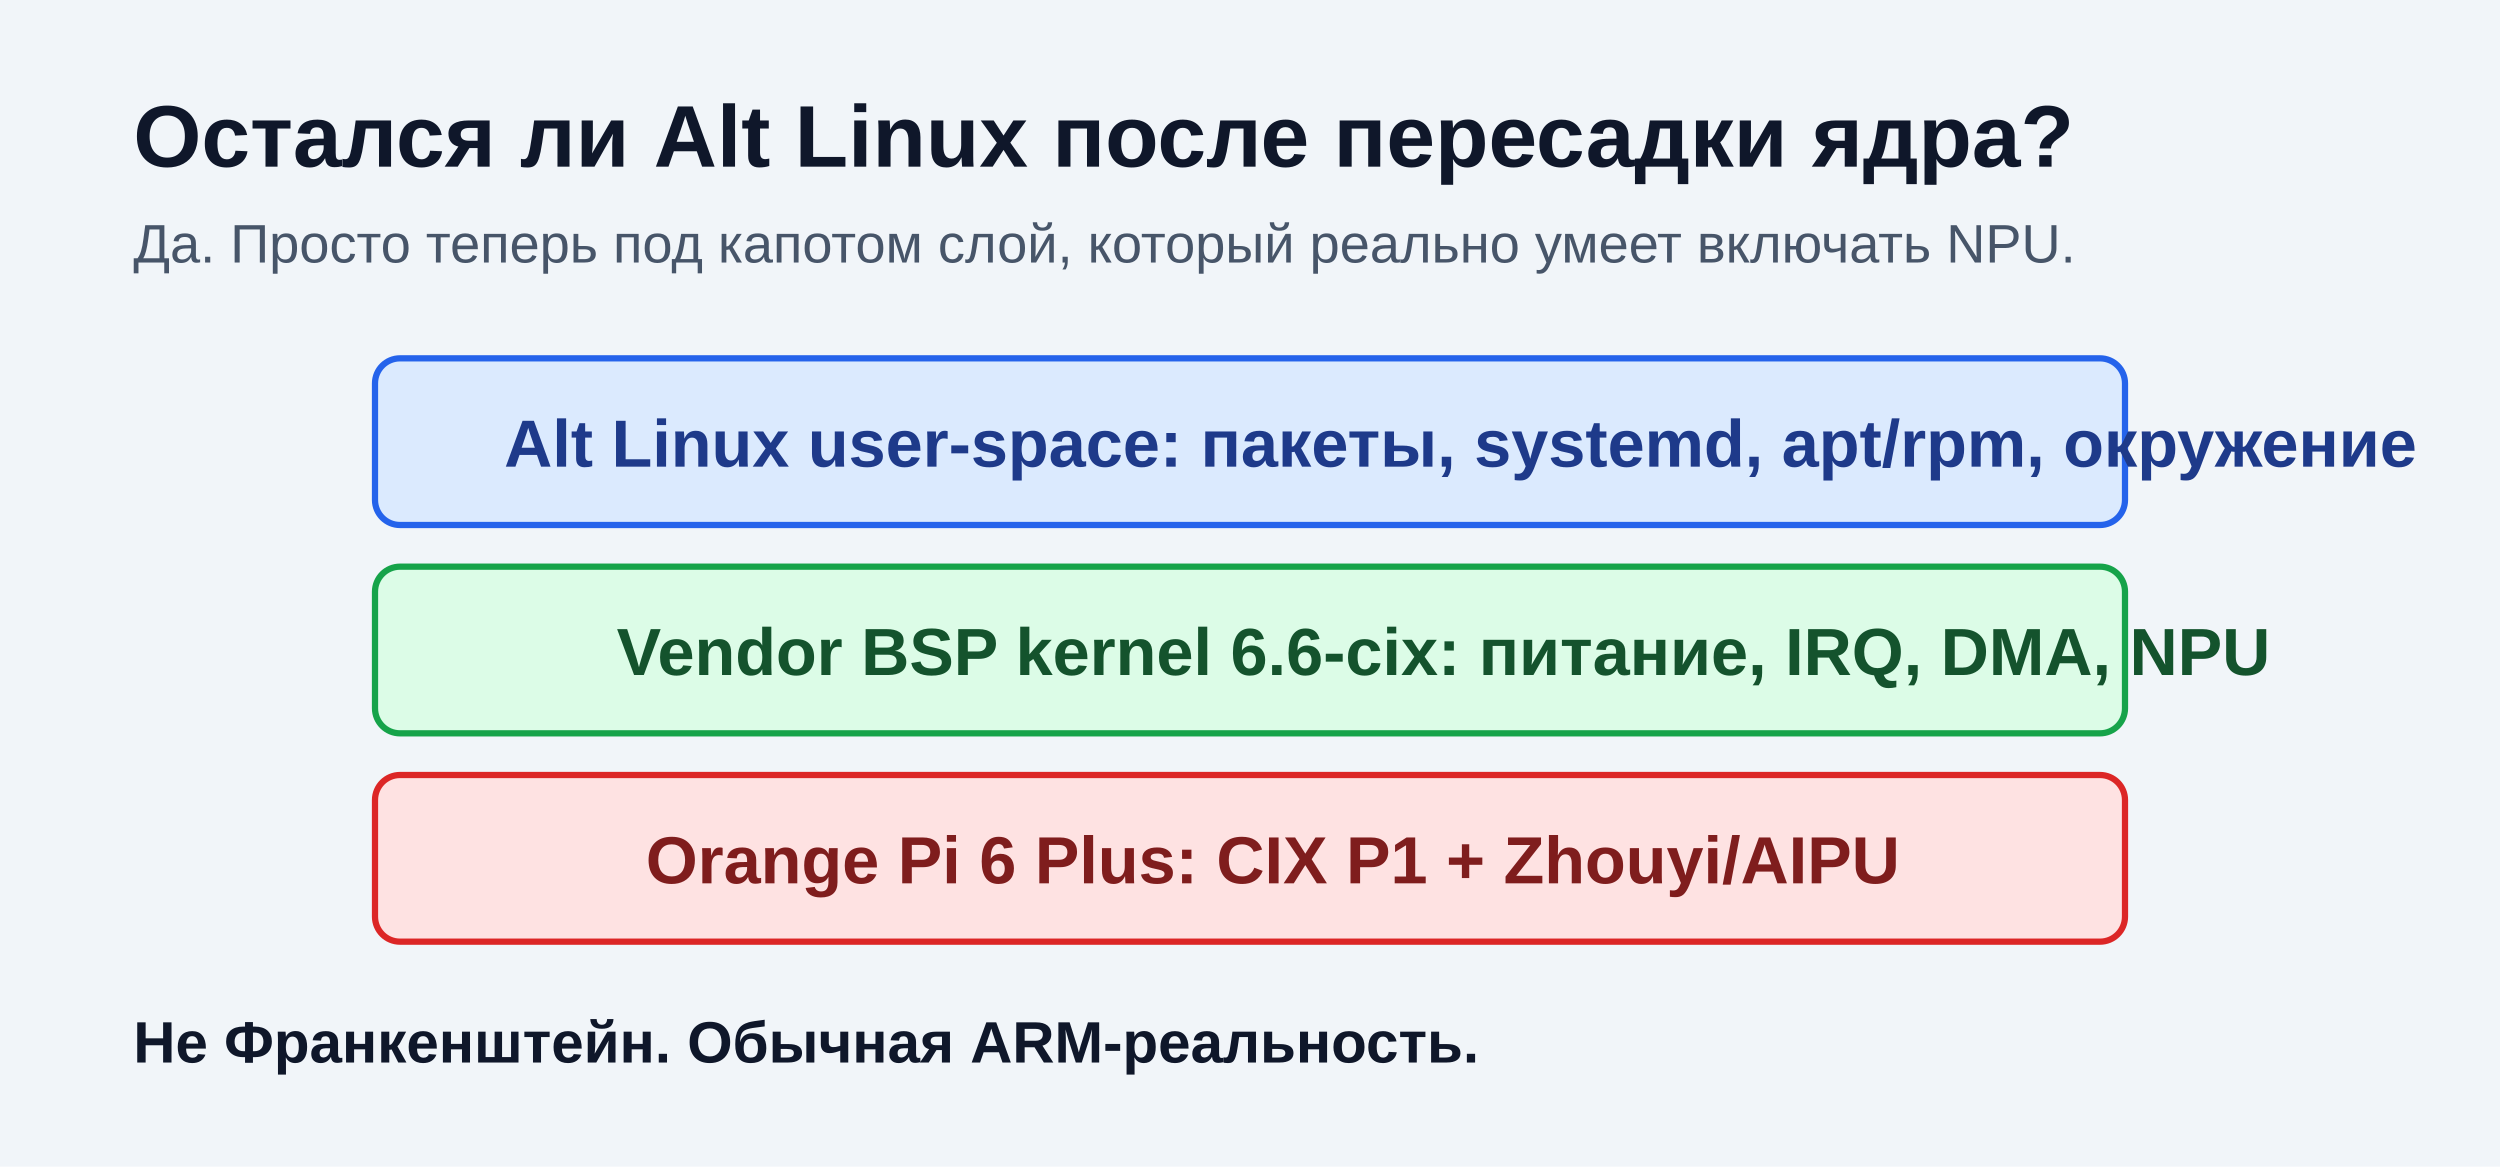
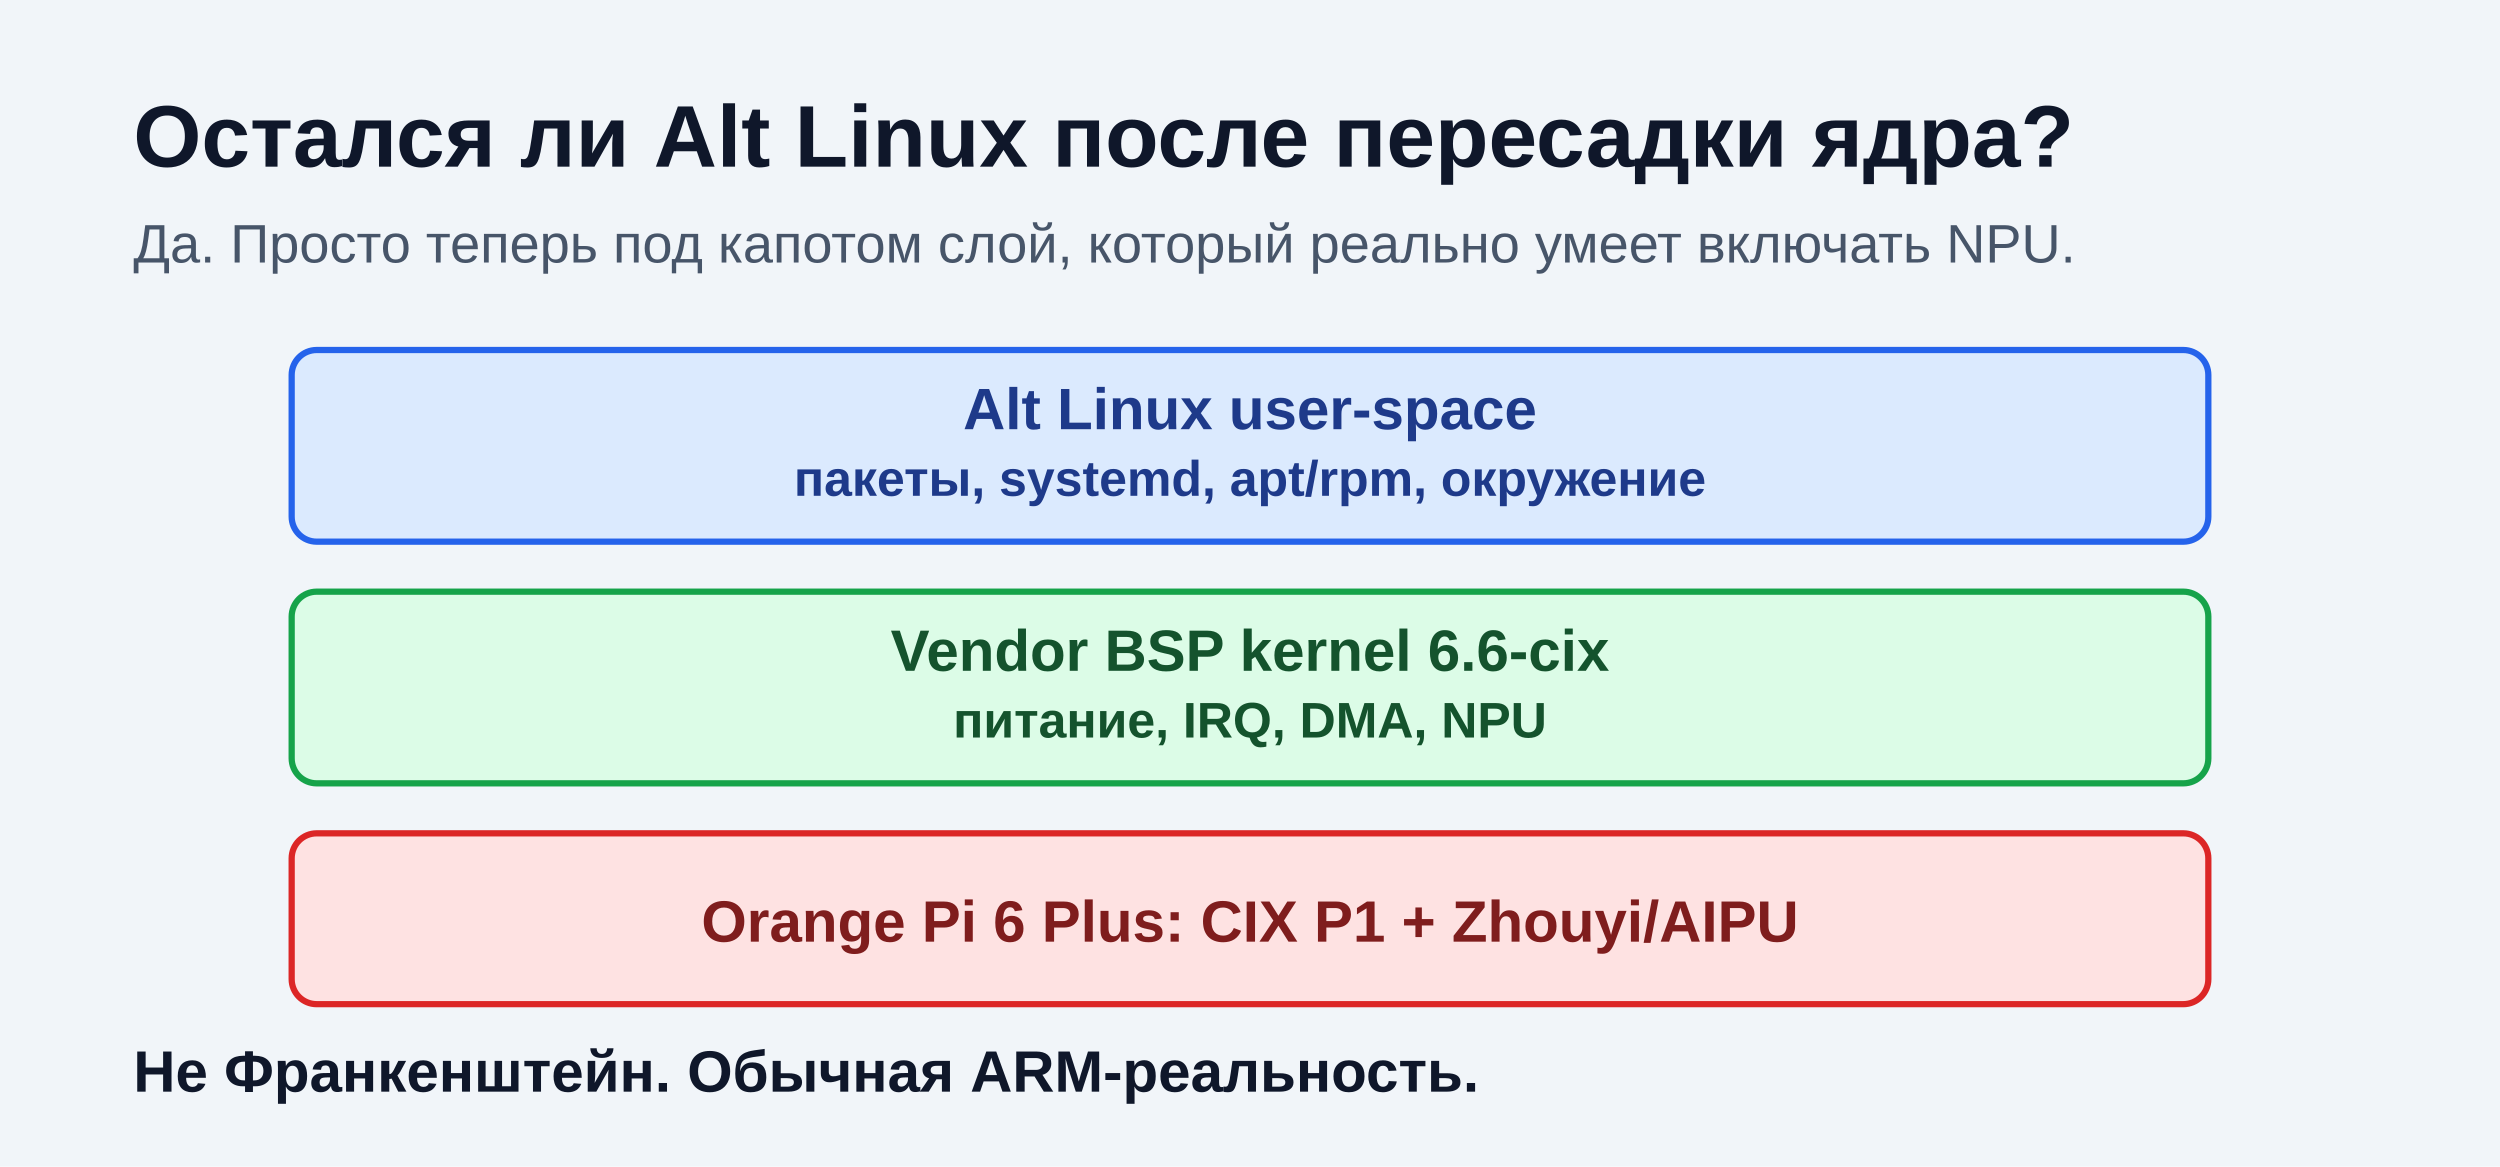
<svg xmlns="http://www.w3.org/2000/svg" width="1200" height="560" viewBox="0 0 1200 560" role="img" aria-labelledby="title desc">
  <rect width="1200" height="560" fill="#f1f5f9" />
  <text x="64" y="80" font-family="Arial, Helvetica, sans-serif" font-size="42" font-weight="700" fill="#0f172a">Остался ли Alt Linux после пересадки ядра?</text>
  <text x="64" y="126" font-family="Arial, Helvetica, sans-serif" font-size="26" fill="#475569">Да. Просто теперь под капотом слой, который реально умеет включать NPU.</text>
-   <rect x="180" y="172" width="840" height="80" rx="12" fill="#dbeafe" stroke="#2563eb" stroke-width="3" />
-   <text x="242" y="224" font-family="Arial, Helvetica, sans-serif" font-size="32" font-weight="700" fill="#1e3a8a">Alt Linux user-space: пакеты, systemd, apt/rpm, окружение</text>
-   <rect x="180" y="272" width="840" height="80" rx="12" fill="#dcfce7" stroke="#16a34a" stroke-width="3" />
-   <text x="296" y="324" font-family="Arial, Helvetica, sans-serif" font-size="32" font-weight="700" fill="#14532d">Vendor BSP kernel 6.6-cix: питание, IRQ, DMA, NPU</text>
-   <rect x="180" y="372" width="840" height="80" rx="12" fill="#fee2e2" stroke="#dc2626" stroke-width="3" />
-   <text x="310" y="424" font-family="Arial, Helvetica, sans-serif" font-size="32" font-weight="700" fill="#7f1d1d">Orange Pi 6 Plus: CIX P1 + Zhouyi/AIPU</text>
-   <text x="64" y="510" font-family="Arial, Helvetica, sans-serif" font-size="28" font-weight="700" fill="#0f172a">Не Франкенштейн. Обычная ARM-реальность.</text>
+   <rect x="140" y="168" width="920" height="92" rx="12" fill="#dbeafe" stroke="#2563eb" stroke-width="3" />
+   <text x="600" y="206" text-anchor="middle" font-family="Arial, Helvetica, sans-serif" font-size="28" font-weight="700" fill="#1e3a8a">Alt Linux user-space</text>
+   <text x="600" y="238" text-anchor="middle" font-family="Arial, Helvetica, sans-serif" font-size="24" font-weight="700" fill="#1e3a8a">пакеты, systemd, apt/rpm, окружение</text>
+   <rect x="140" y="284" width="920" height="92" rx="12" fill="#dcfce7" stroke="#16a34a" stroke-width="3" />
+   <text x="600" y="322" text-anchor="middle" font-family="Arial, Helvetica, sans-serif" font-size="28" font-weight="700" fill="#14532d">Vendor BSP kernel 6.6-cix</text>
+   <text x="600" y="354" text-anchor="middle" font-family="Arial, Helvetica, sans-serif" font-size="24" font-weight="700" fill="#14532d">питание, IRQ, DMA, NPU</text>
+   <rect x="140" y="400" width="920" height="82" rx="12" fill="#fee2e2" stroke="#dc2626" stroke-width="3" />
+   <text x="600" y="452" text-anchor="middle" font-family="Arial, Helvetica, sans-serif" font-size="28" font-weight="700" fill="#7f1d1d">Orange Pi 6 Plus: CIX P1 + Zhouyi/AIPU</text>
+   <text x="64" y="524" font-family="Arial, Helvetica, sans-serif" font-size="28" font-weight="700" fill="#0f172a">Не Франкенштейн. Обычная ARM-реальность.</text>
</svg>
